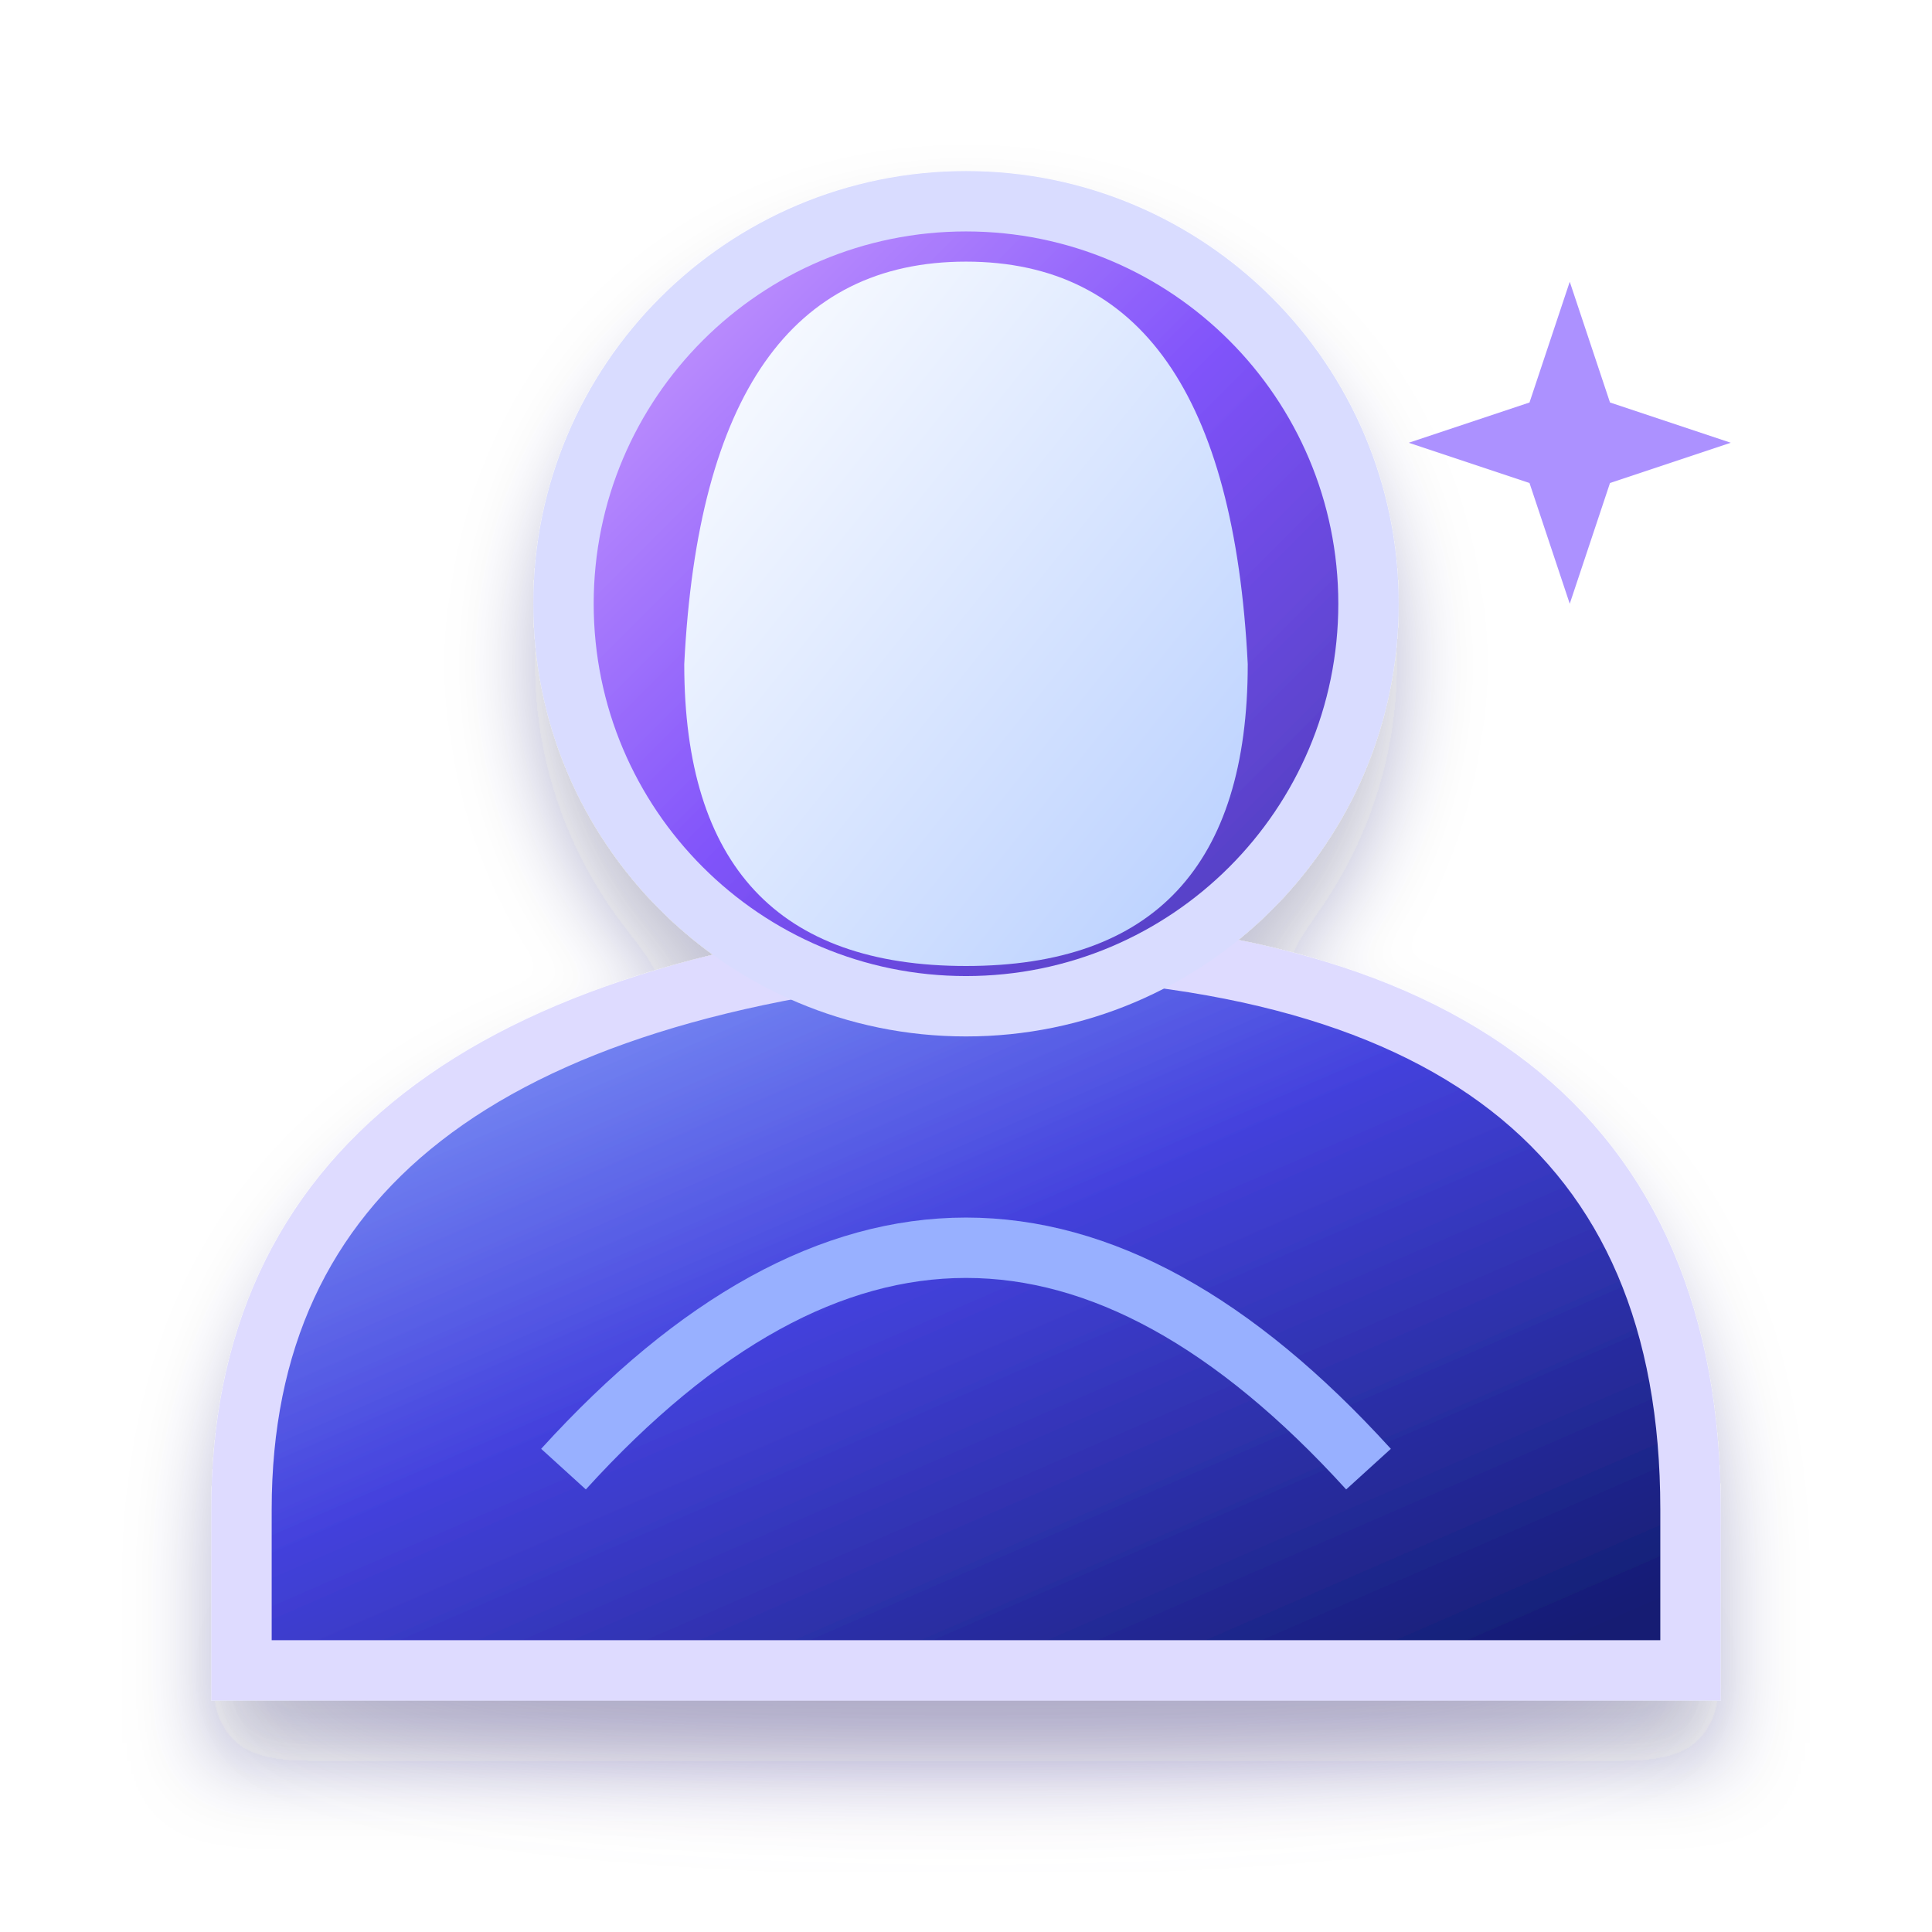
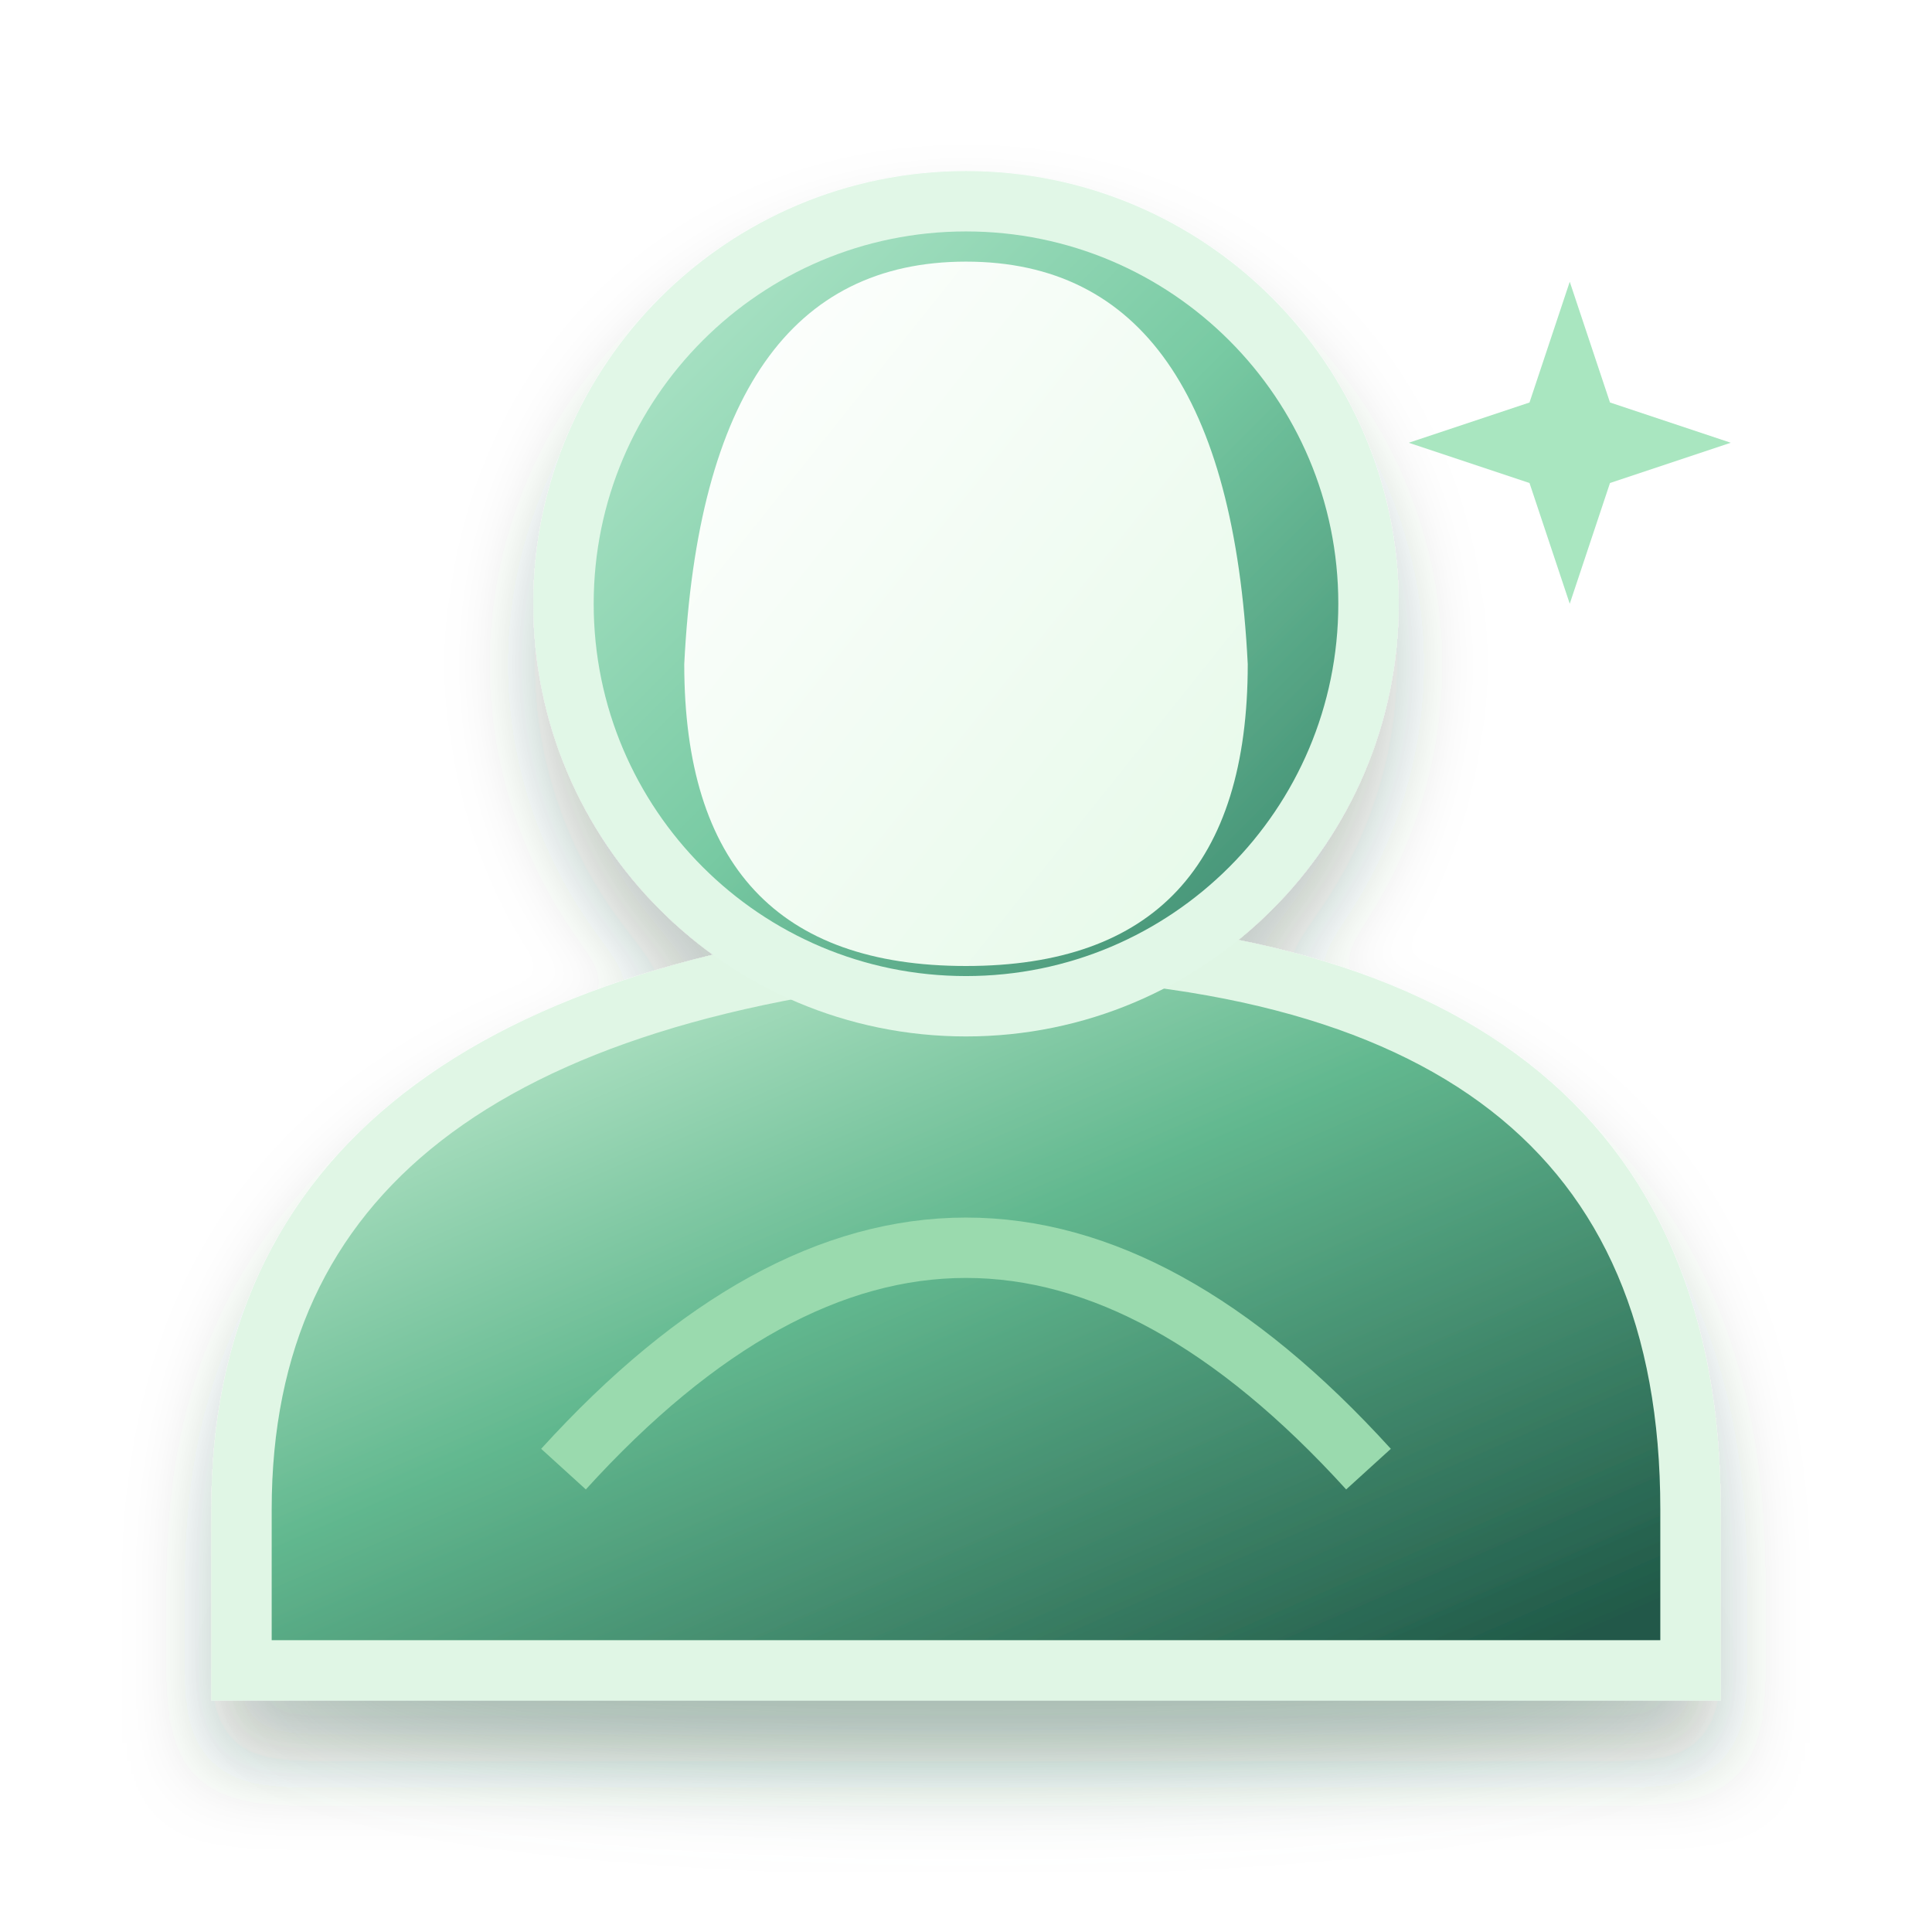
<svg xmlns="http://www.w3.org/2000/svg" viewBox="0 0 96 96">
  <defs>
    <linearGradient id="g" x1="0" y1="0" x2=".87" y2="1">
-       <stop stop-color="#92afff" />
-       <stop offset=".48" stop-color="#4442dd" />
-       <stop offset="1" stop-color="#141d73" />
+       <stop stop-color="#d7f7de" />
+       <stop offset=".48" stop-color="#62b88f" />
+       <stop offset="1" stop-color="#205948" />
    </linearGradient>
    <linearGradient id="light" x1="0" y1="0" x2="1" y2="1">
      <stop stop-color="#fff" />
-       <stop offset="1" stop-color="#b6ceff" />
+       <stop offset="1" stop-color="#e5f9e8" />
    </linearGradient>
    <linearGradient id="purple" x1="0" y1="0" x2="1" y2="1">
-       <stop stop-color="#d6a7ff" />
-       <stop offset=".5" stop-color="#8053fa" />
-       <stop offset="1" stop-color="#4238ad" />
+       <stop stop-color="#bcebd1" />
+       <stop offset=".5" stop-color="#78caa3" />
+       <stop offset="1" stop-color="#327e65" />
    </linearGradient>
    <filter id="s" x="-.5" y="-.5" width="2" height="2">
      <feGaussianBlur stdDeviation="2.5" />
    </filter>
    <filter id="shadow" x="-.5" y="-.5" width="2" height="2">
-       <feDropShadow dx="0" dy="3" stdDeviation="2" flood-color="#191b61" flood-opacity=".28" />
+       <feDropShadow dx="0" dy="3" stdDeviation="2" flood-color="#124332" flood-opacity=".28" />
    </filter>
  </defs>
-   <ellipse cx="48" cy="83" rx="34" ry="5" fill="#7157b1" opacity=".2" filter="url(#s)" />
+   <ellipse cx="48" cy="83" rx="34" ry="5" fill="#4d9274" opacity=".2" filter="url(#s)" />
  <g filter="url(#shadow)">
-     <path d="M12 75q0-25 36-28 36 0 36 28v8H12Z" fill="url(#g)" stroke="#dedbff" stroke-width="3" />
-     <circle cx="48" cy="30" r="20" fill="url(#purple)" stroke="#d9dcff" stroke-width="3" />
+     <path d="M12 75q0-25 36-28 36 0 36 28v8H12Z" fill="url(#g)" stroke="#e0f6e5" stroke-width="3" />
+     <circle cx="48" cy="30" r="20" fill="url(#purple)" stroke="#e1f7e7" stroke-width="3" />
    <path d="M34 33q1-20 14-20t14 20q0 15-14 15T34 33" fill="url(#light)" />
-     <path d="M28 73q20-22 40 0" stroke="#98b0ff" stroke-width="3" fill="none" />
+     <path d="M28 73q20-22 40 0" stroke="#9adaae" stroke-width="3" fill="none" />
  </g>
-   <path d="m78 14 2 6 6 2-6 2-2 6-2-6-6-2 6-2Z" fill="#ac91ff" />
+   <path d="m78 14 2 6 6 2-6 2-2 6-2-6-6-2 6-2Z" fill="#a9e6c0" />
</svg>
